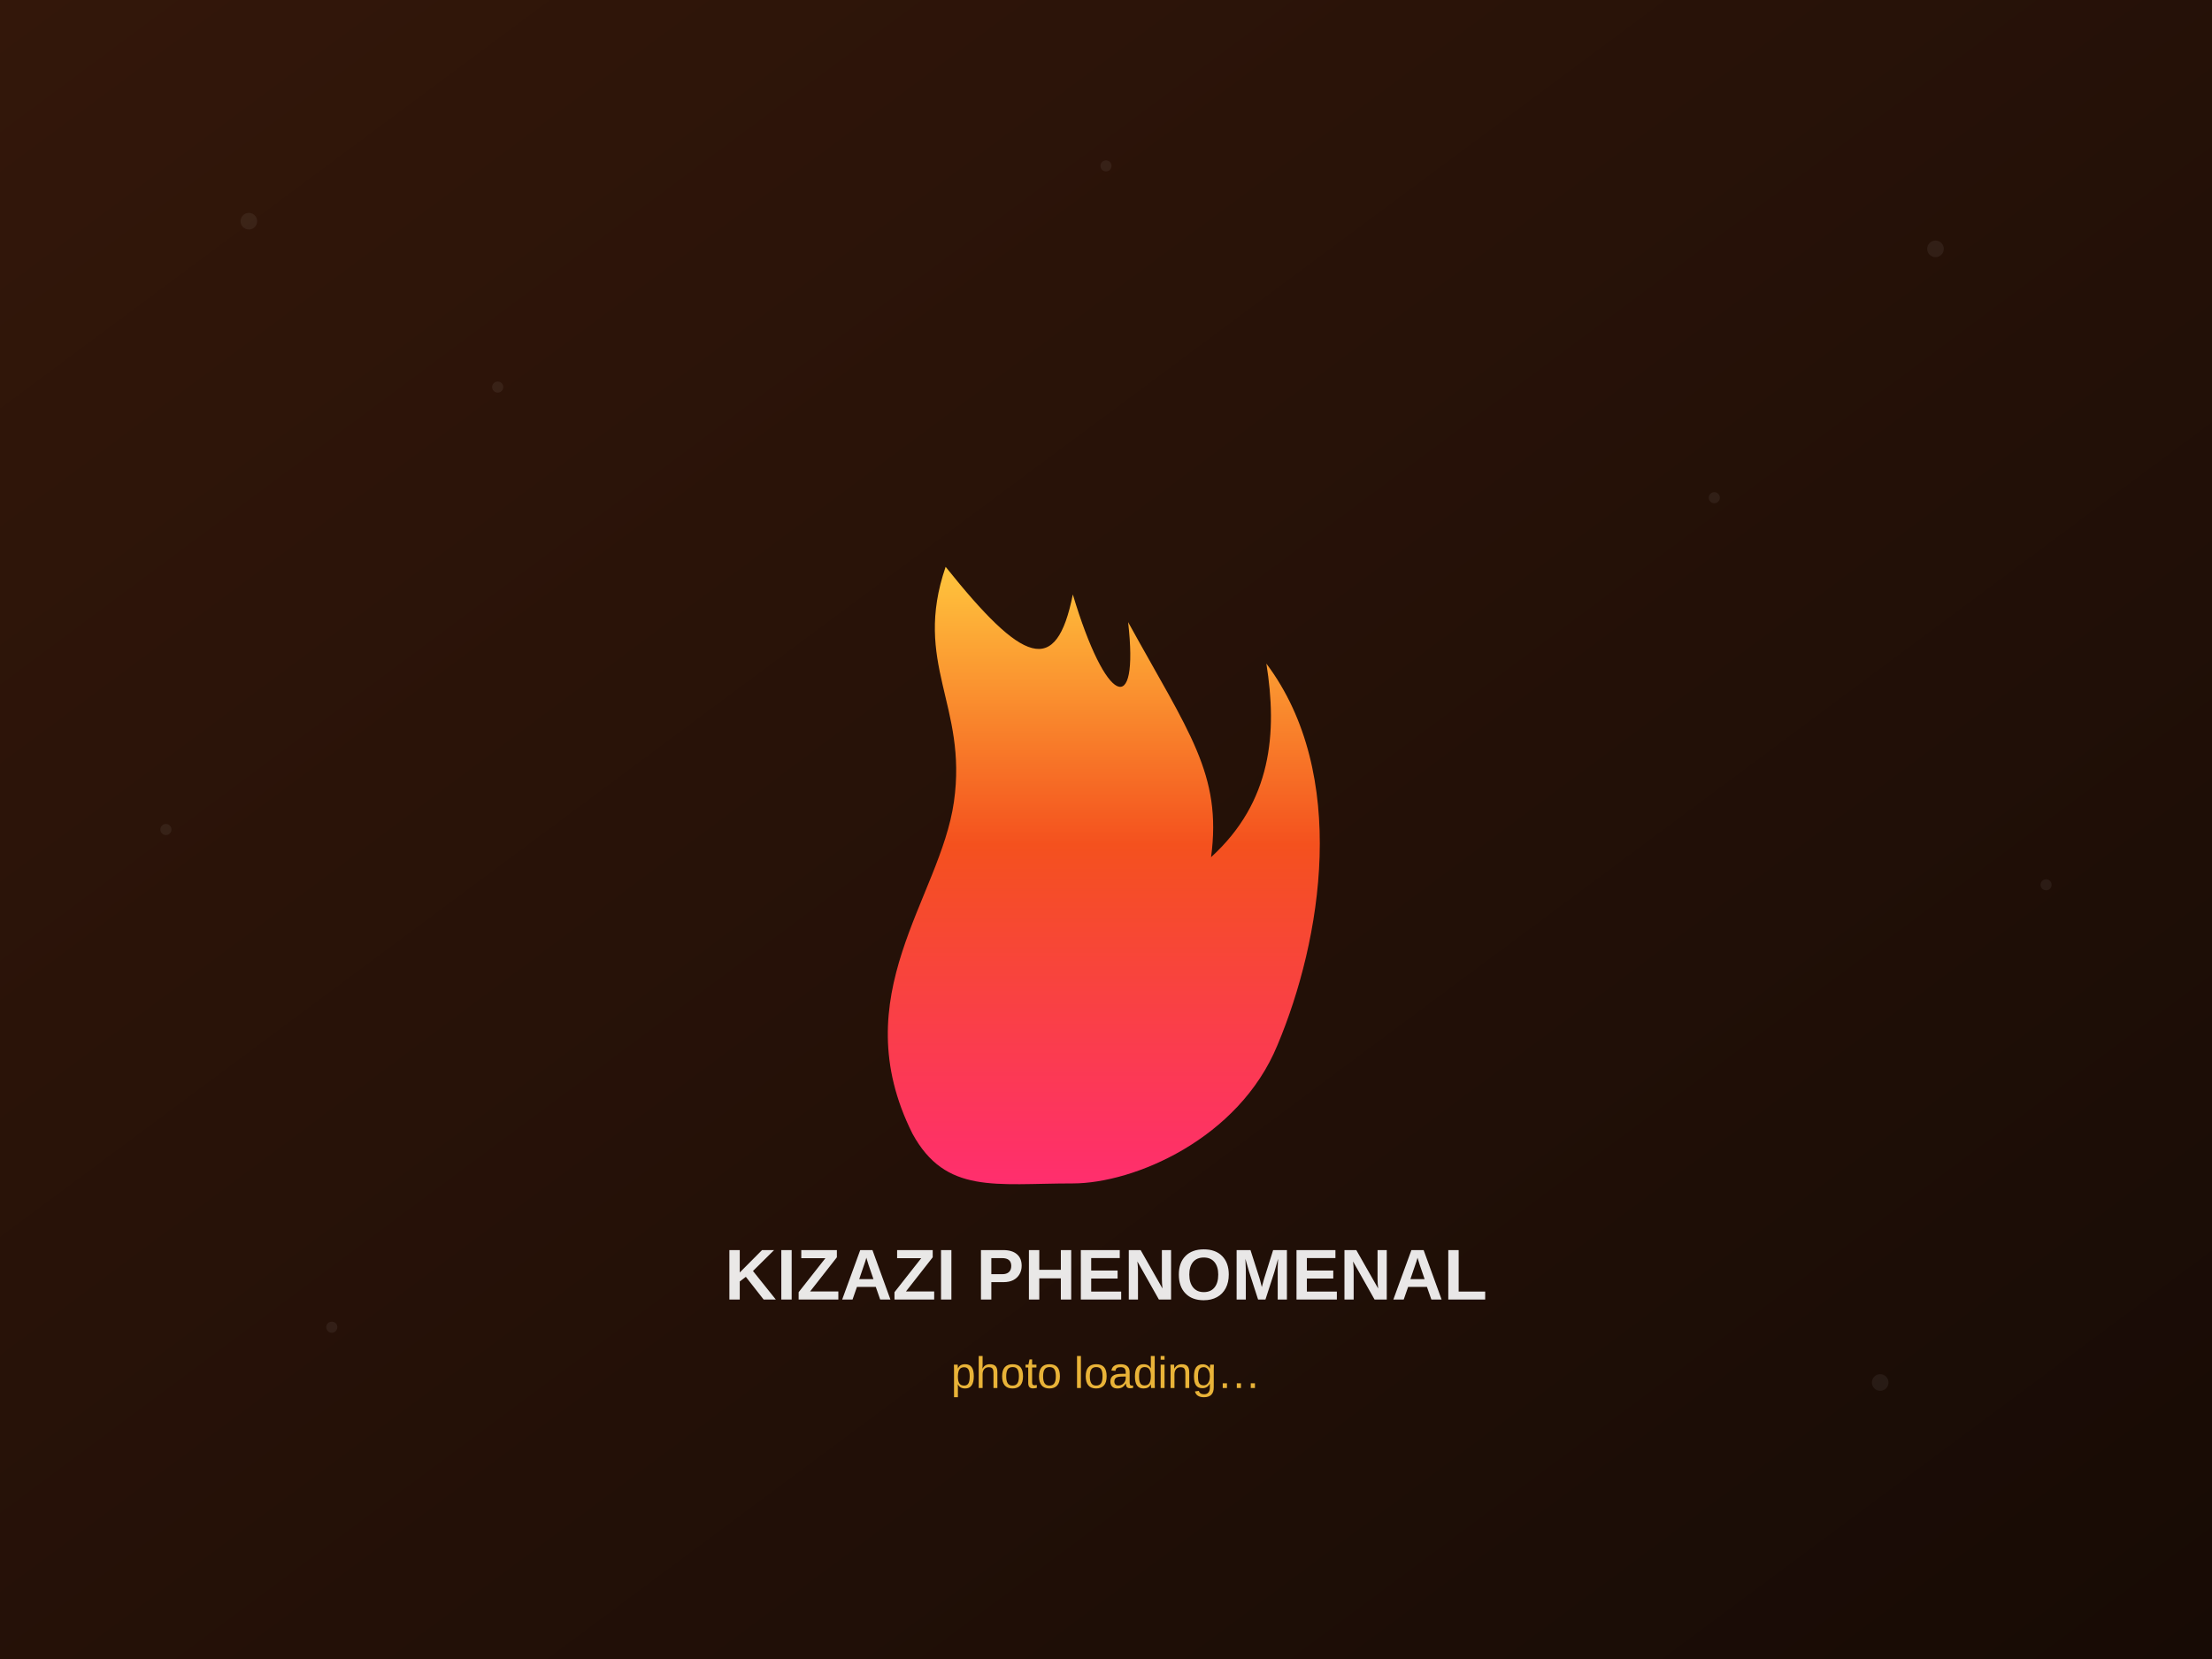
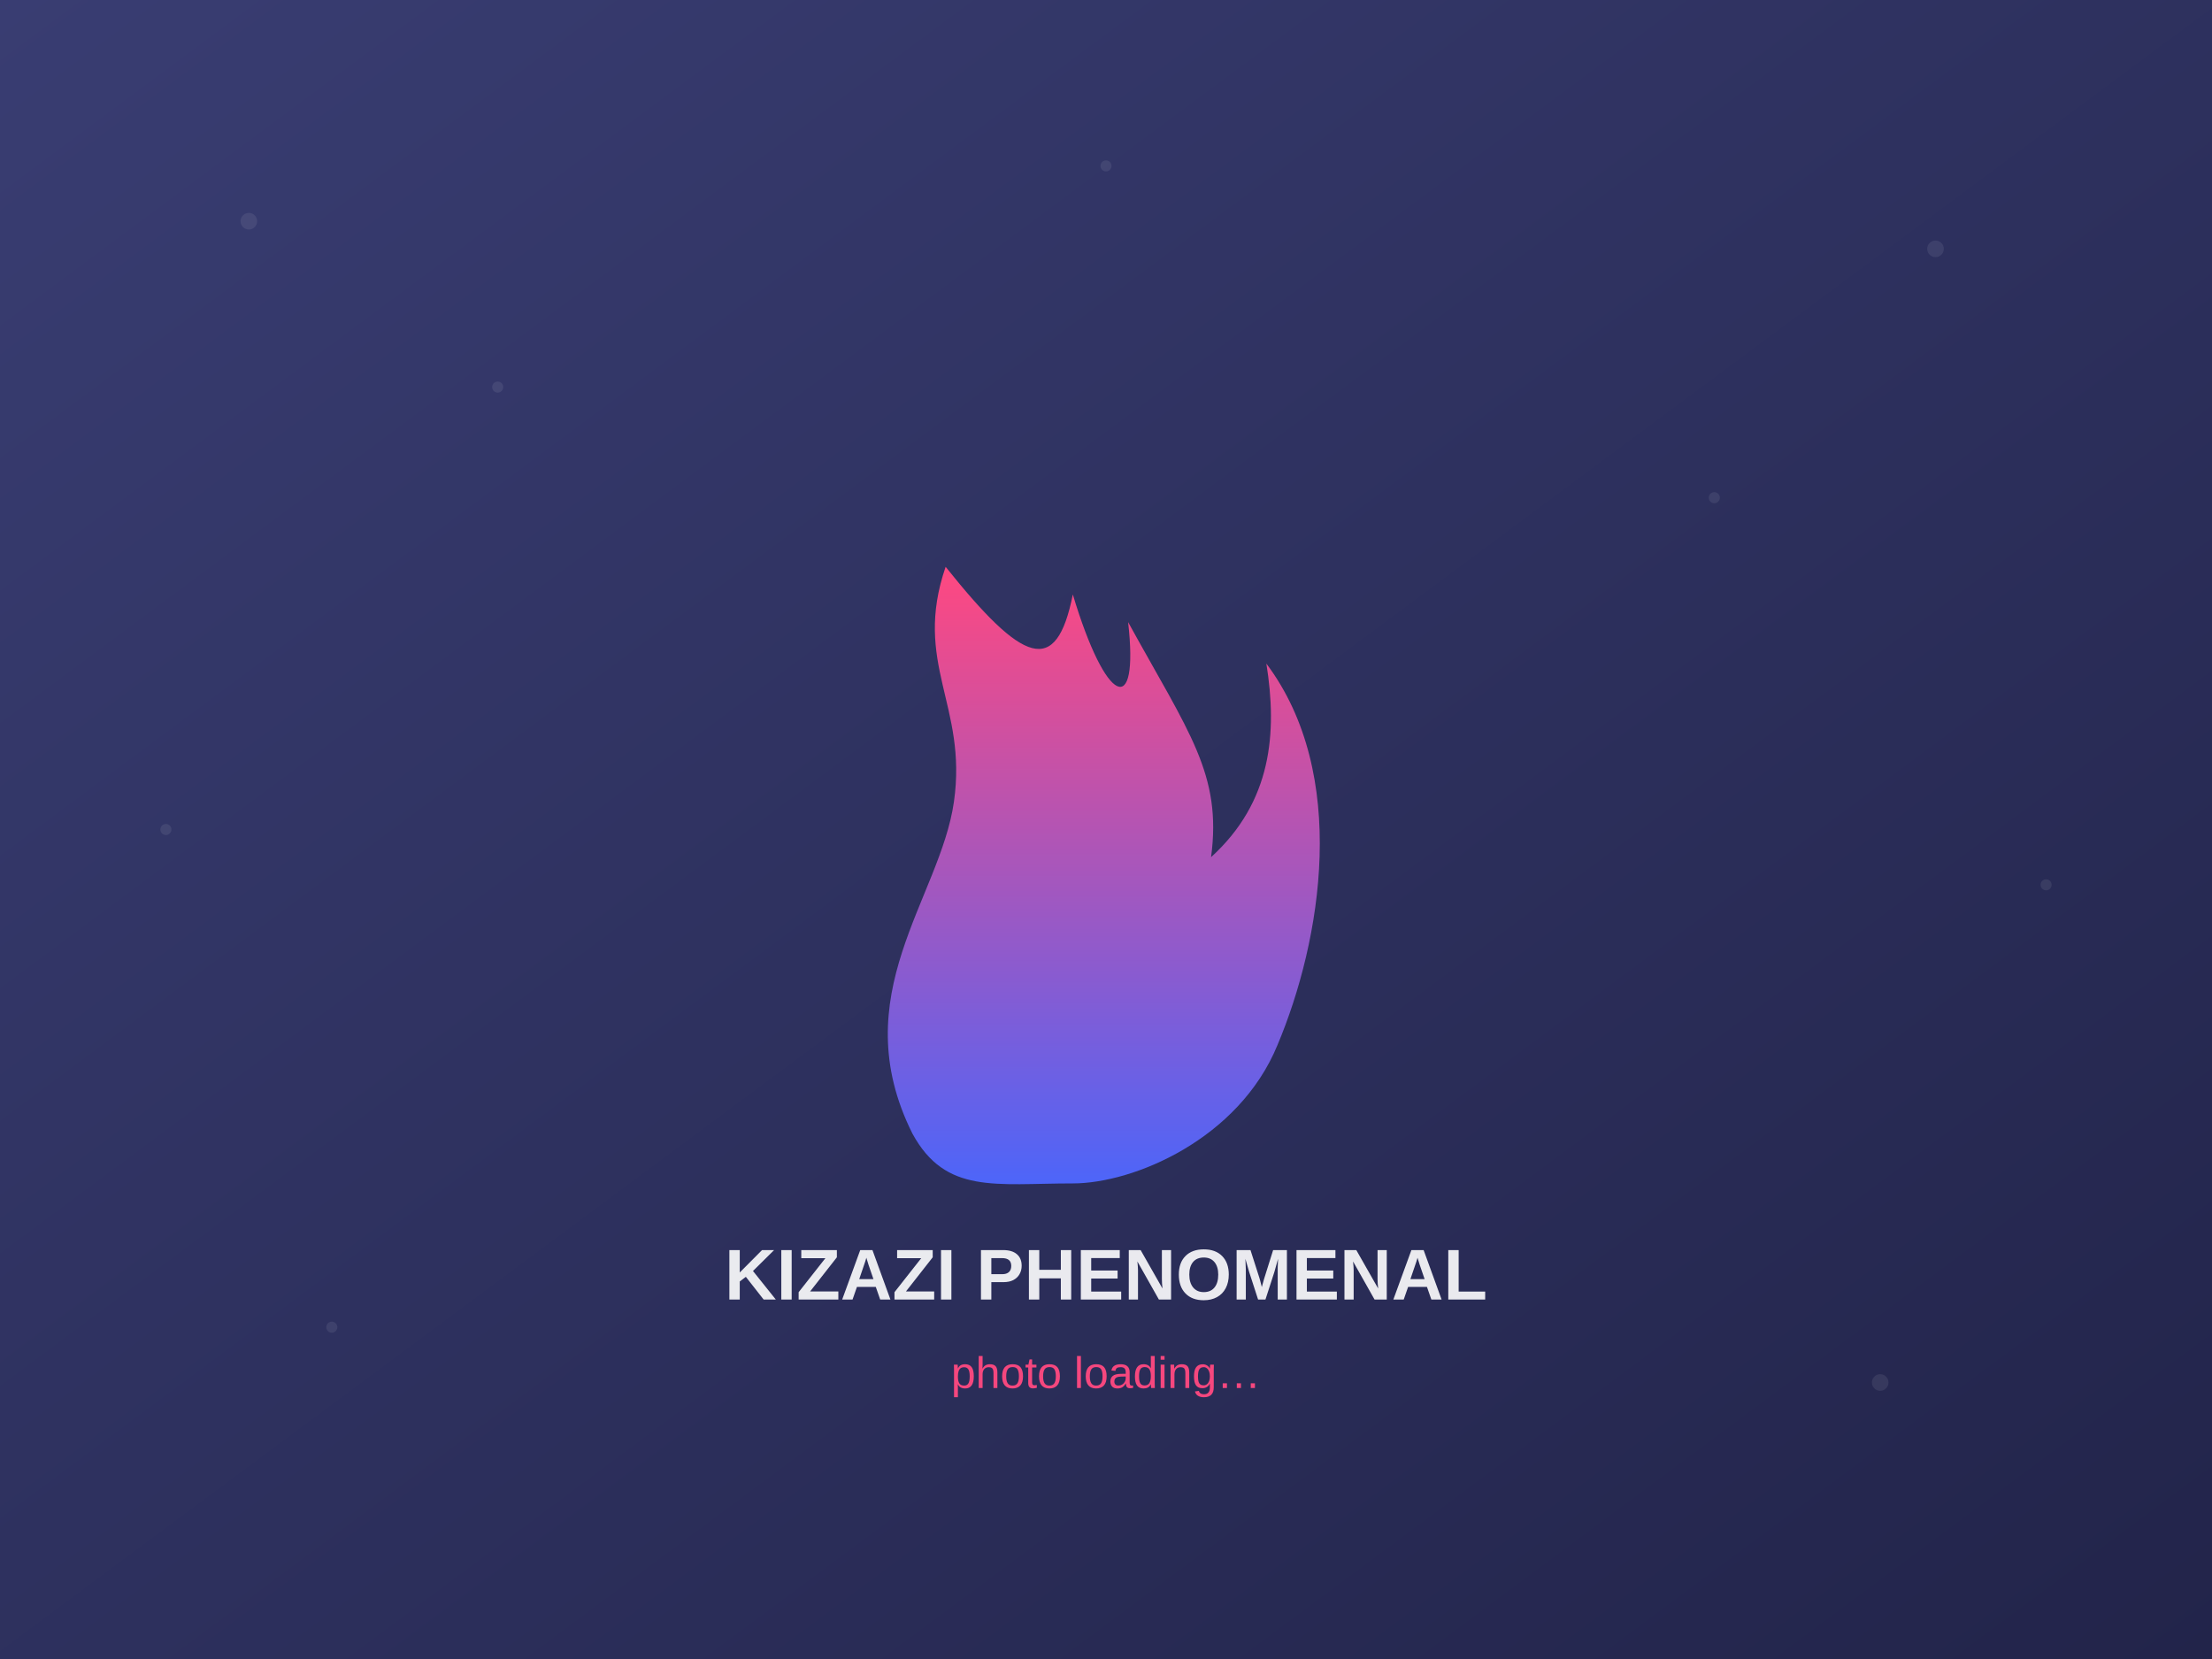
<svg xmlns="http://www.w3.org/2000/svg" width="800" height="600" viewBox="0 0 800 600" role="img" aria-label="KIZAZI Phenomenal photo placeholder">
  <defs>
    <linearGradient id="bg" x1="0" y1="0" x2="1" y2="1">
-       <stop offset="0" stop-color="#33170A" />
-       <stop offset="1" stop-color="#170B05" />
+       <stop offset="0" stop-color="#393D72" />
+       <stop offset="1" stop-color="#22244A" />
    </linearGradient>
    <linearGradient id="flame" x1="0" y1="1" x2="0" y2="0">
-       <stop offset="0" stop-color="#FF2E6E" />
-       <stop offset="0.55" stop-color="#F4511E" />
-       <stop offset="1" stop-color="#FFC53D" />
+       <stop offset="0" stop-color="#4D65F9" />
+       <stop offset="1" stop-color="#FF4880" />
    </linearGradient>
  </defs>
  <rect width="800" height="600" fill="url(#bg)" />
-   <g fill="#FFFFFF" opacity="0.06">
+   <g fill="#FFFFFF" opacity="0.08">
    <circle cx="90" cy="80" r="3" />
    <circle cx="180" cy="140" r="2" />
    <circle cx="700" cy="90" r="3" />
    <circle cx="620" cy="180" r="2" />
    <circle cx="120" cy="480" r="2" />
    <circle cx="680" cy="500" r="3" />
    <circle cx="400" cy="60" r="2" />
    <circle cx="60" cy="300" r="2" />
    <circle cx="740" cy="320" r="2" />
  </g>
  <g transform="translate(400 300)">
    <path d="M -70 110 C -95 60 -60 25 -55 -10 C -50 -45 -70 -60 -58 -95 C -30 -60 -18 -55 -12 -85 C 0 -45 12 -40 8 -75 C 30 -35 42 -20 38 10 C 60 -10 62 -35 58 -60 C 88 -20 78 40 62 78 C 48 112 10 128 -12 128 C -40 128 -58 132 -70 110 Z" fill="url(#flame)" />
  </g>
  <text x="400" y="470" text-anchor="middle" font-family="Arial, Helvetica, sans-serif" font-size="26" font-weight="700" fill="#FFFFFF" opacity="0.9">KIZAZI PHENOMENAL</text>
-   <text x="400" y="502" text-anchor="middle" font-family="Arial, Helvetica, sans-serif" font-size="16" fill="#FFC53D" opacity="0.9">photo loading…</text>
+   <text x="400" y="502" text-anchor="middle" font-family="Arial, Helvetica, sans-serif" font-size="16" fill="#FF4880" opacity="0.95">photo loading…</text>
</svg>
